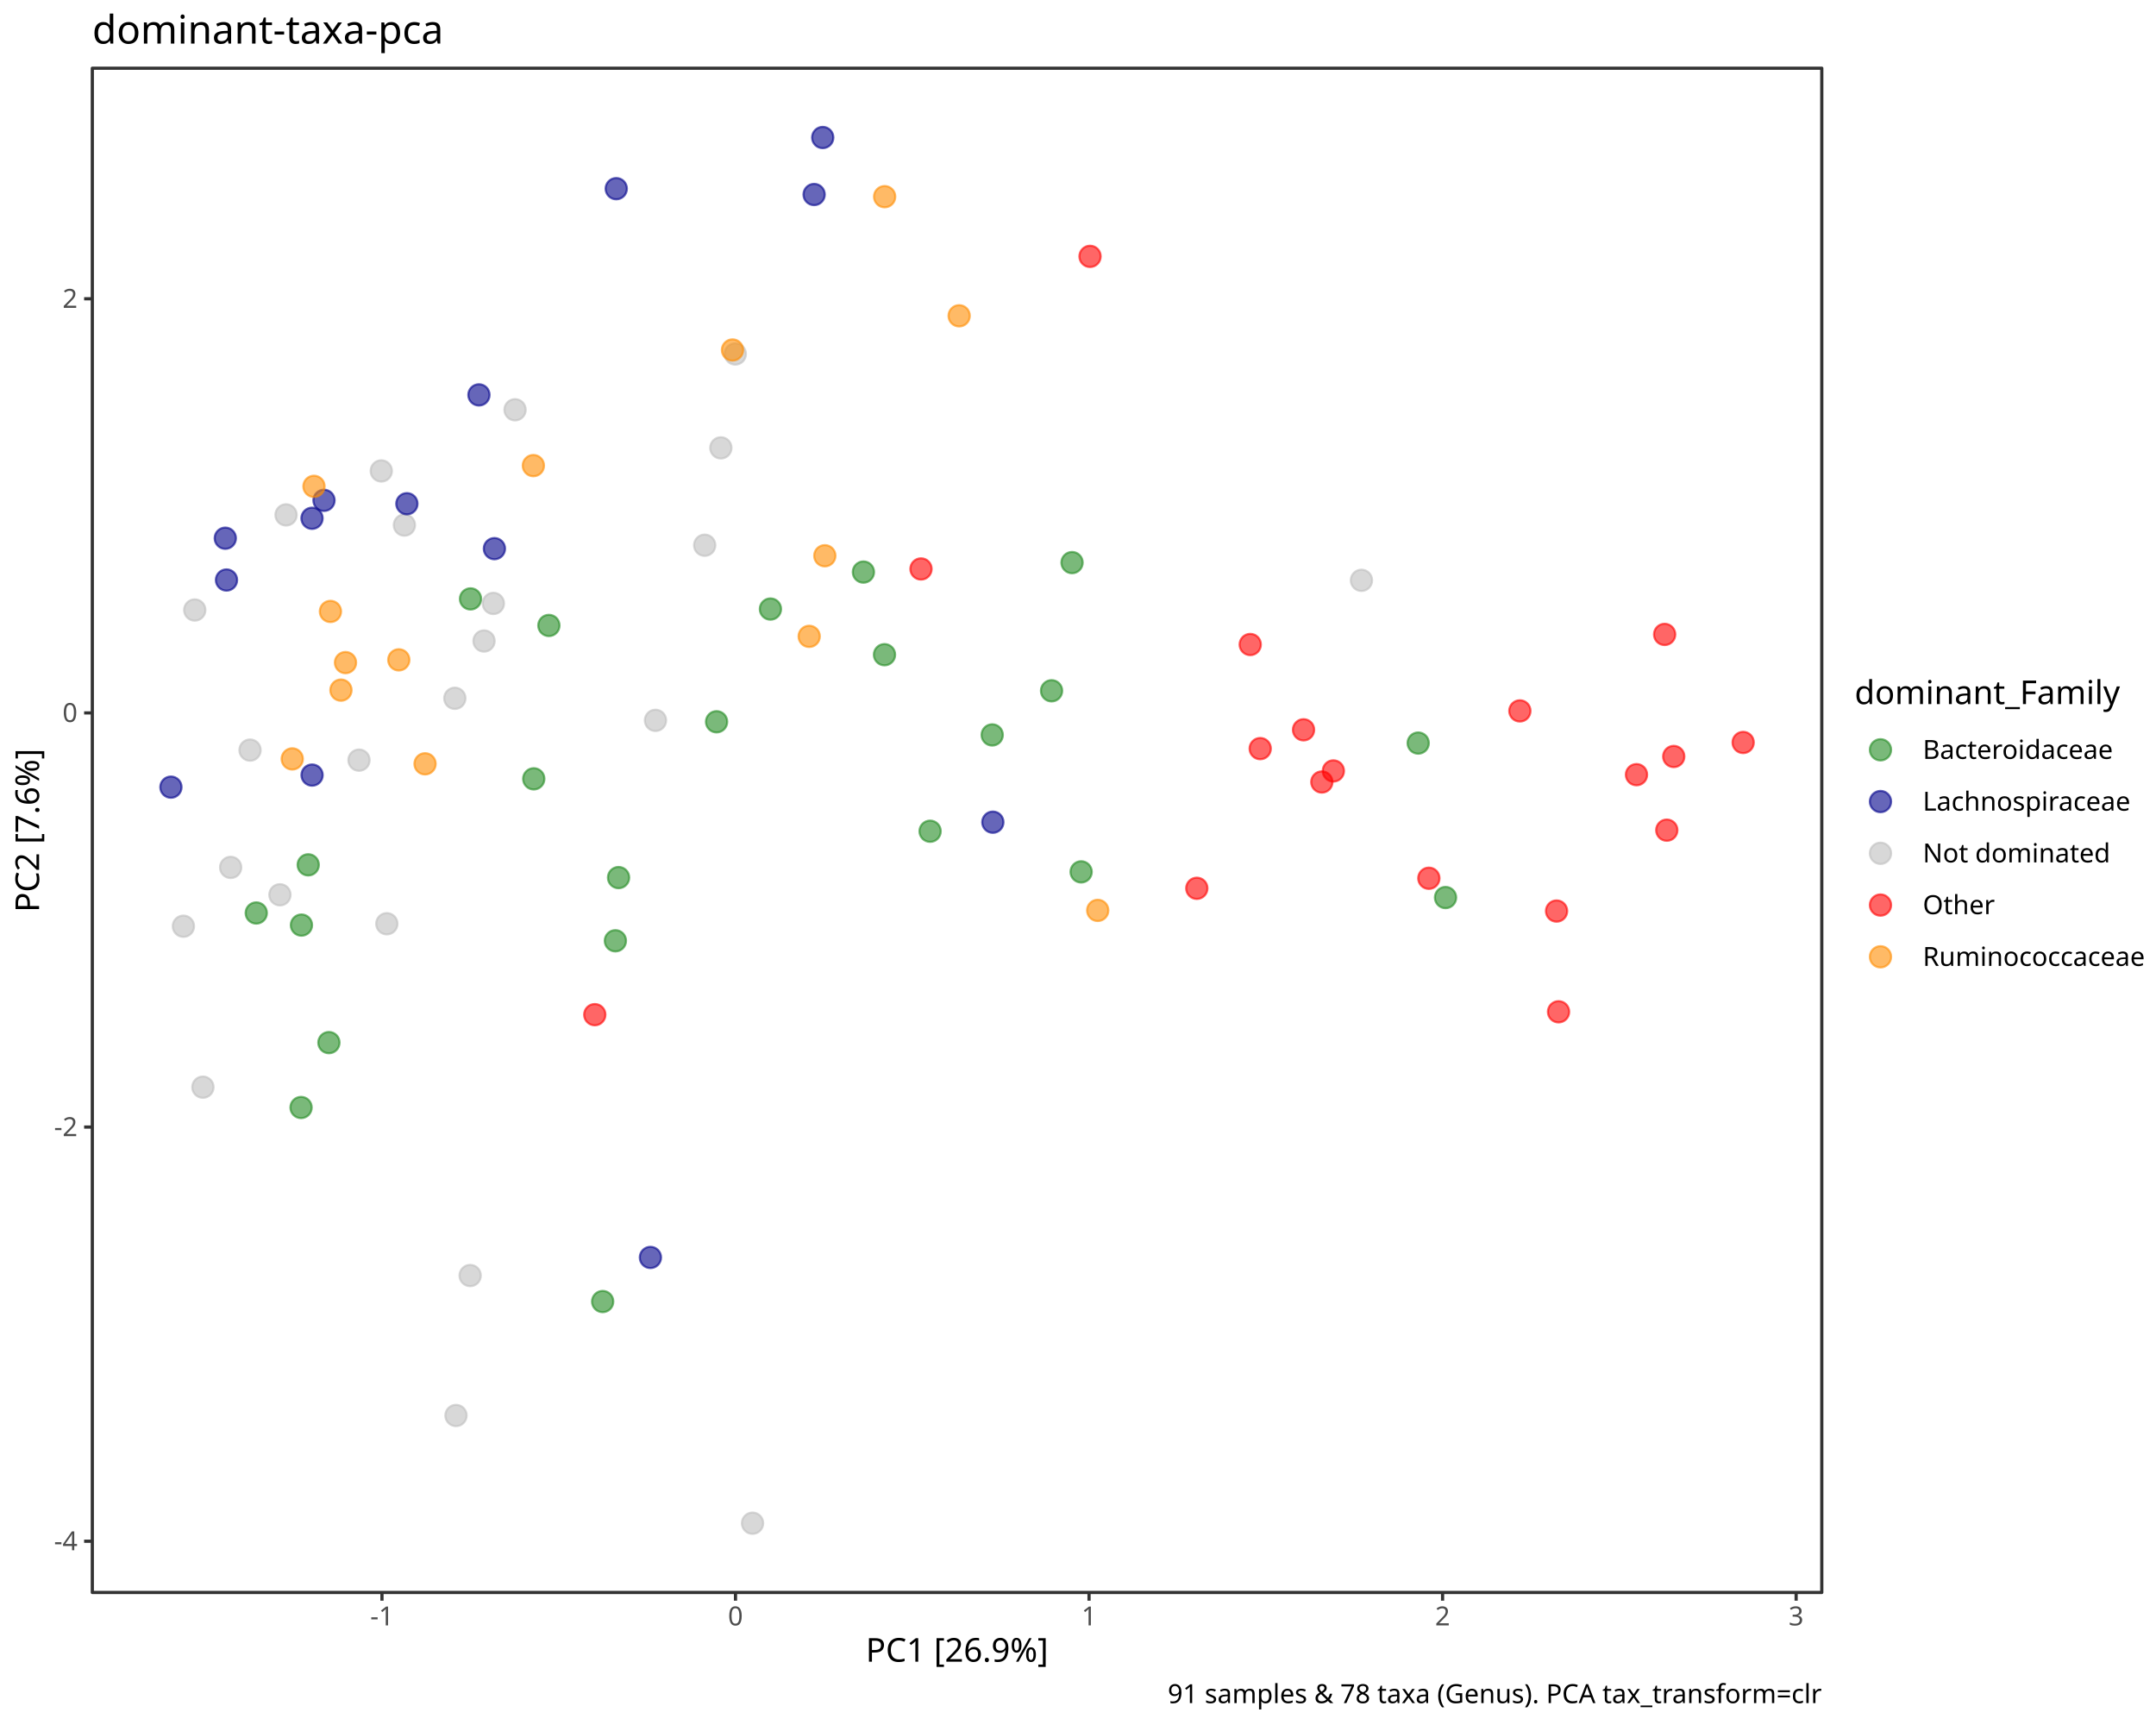
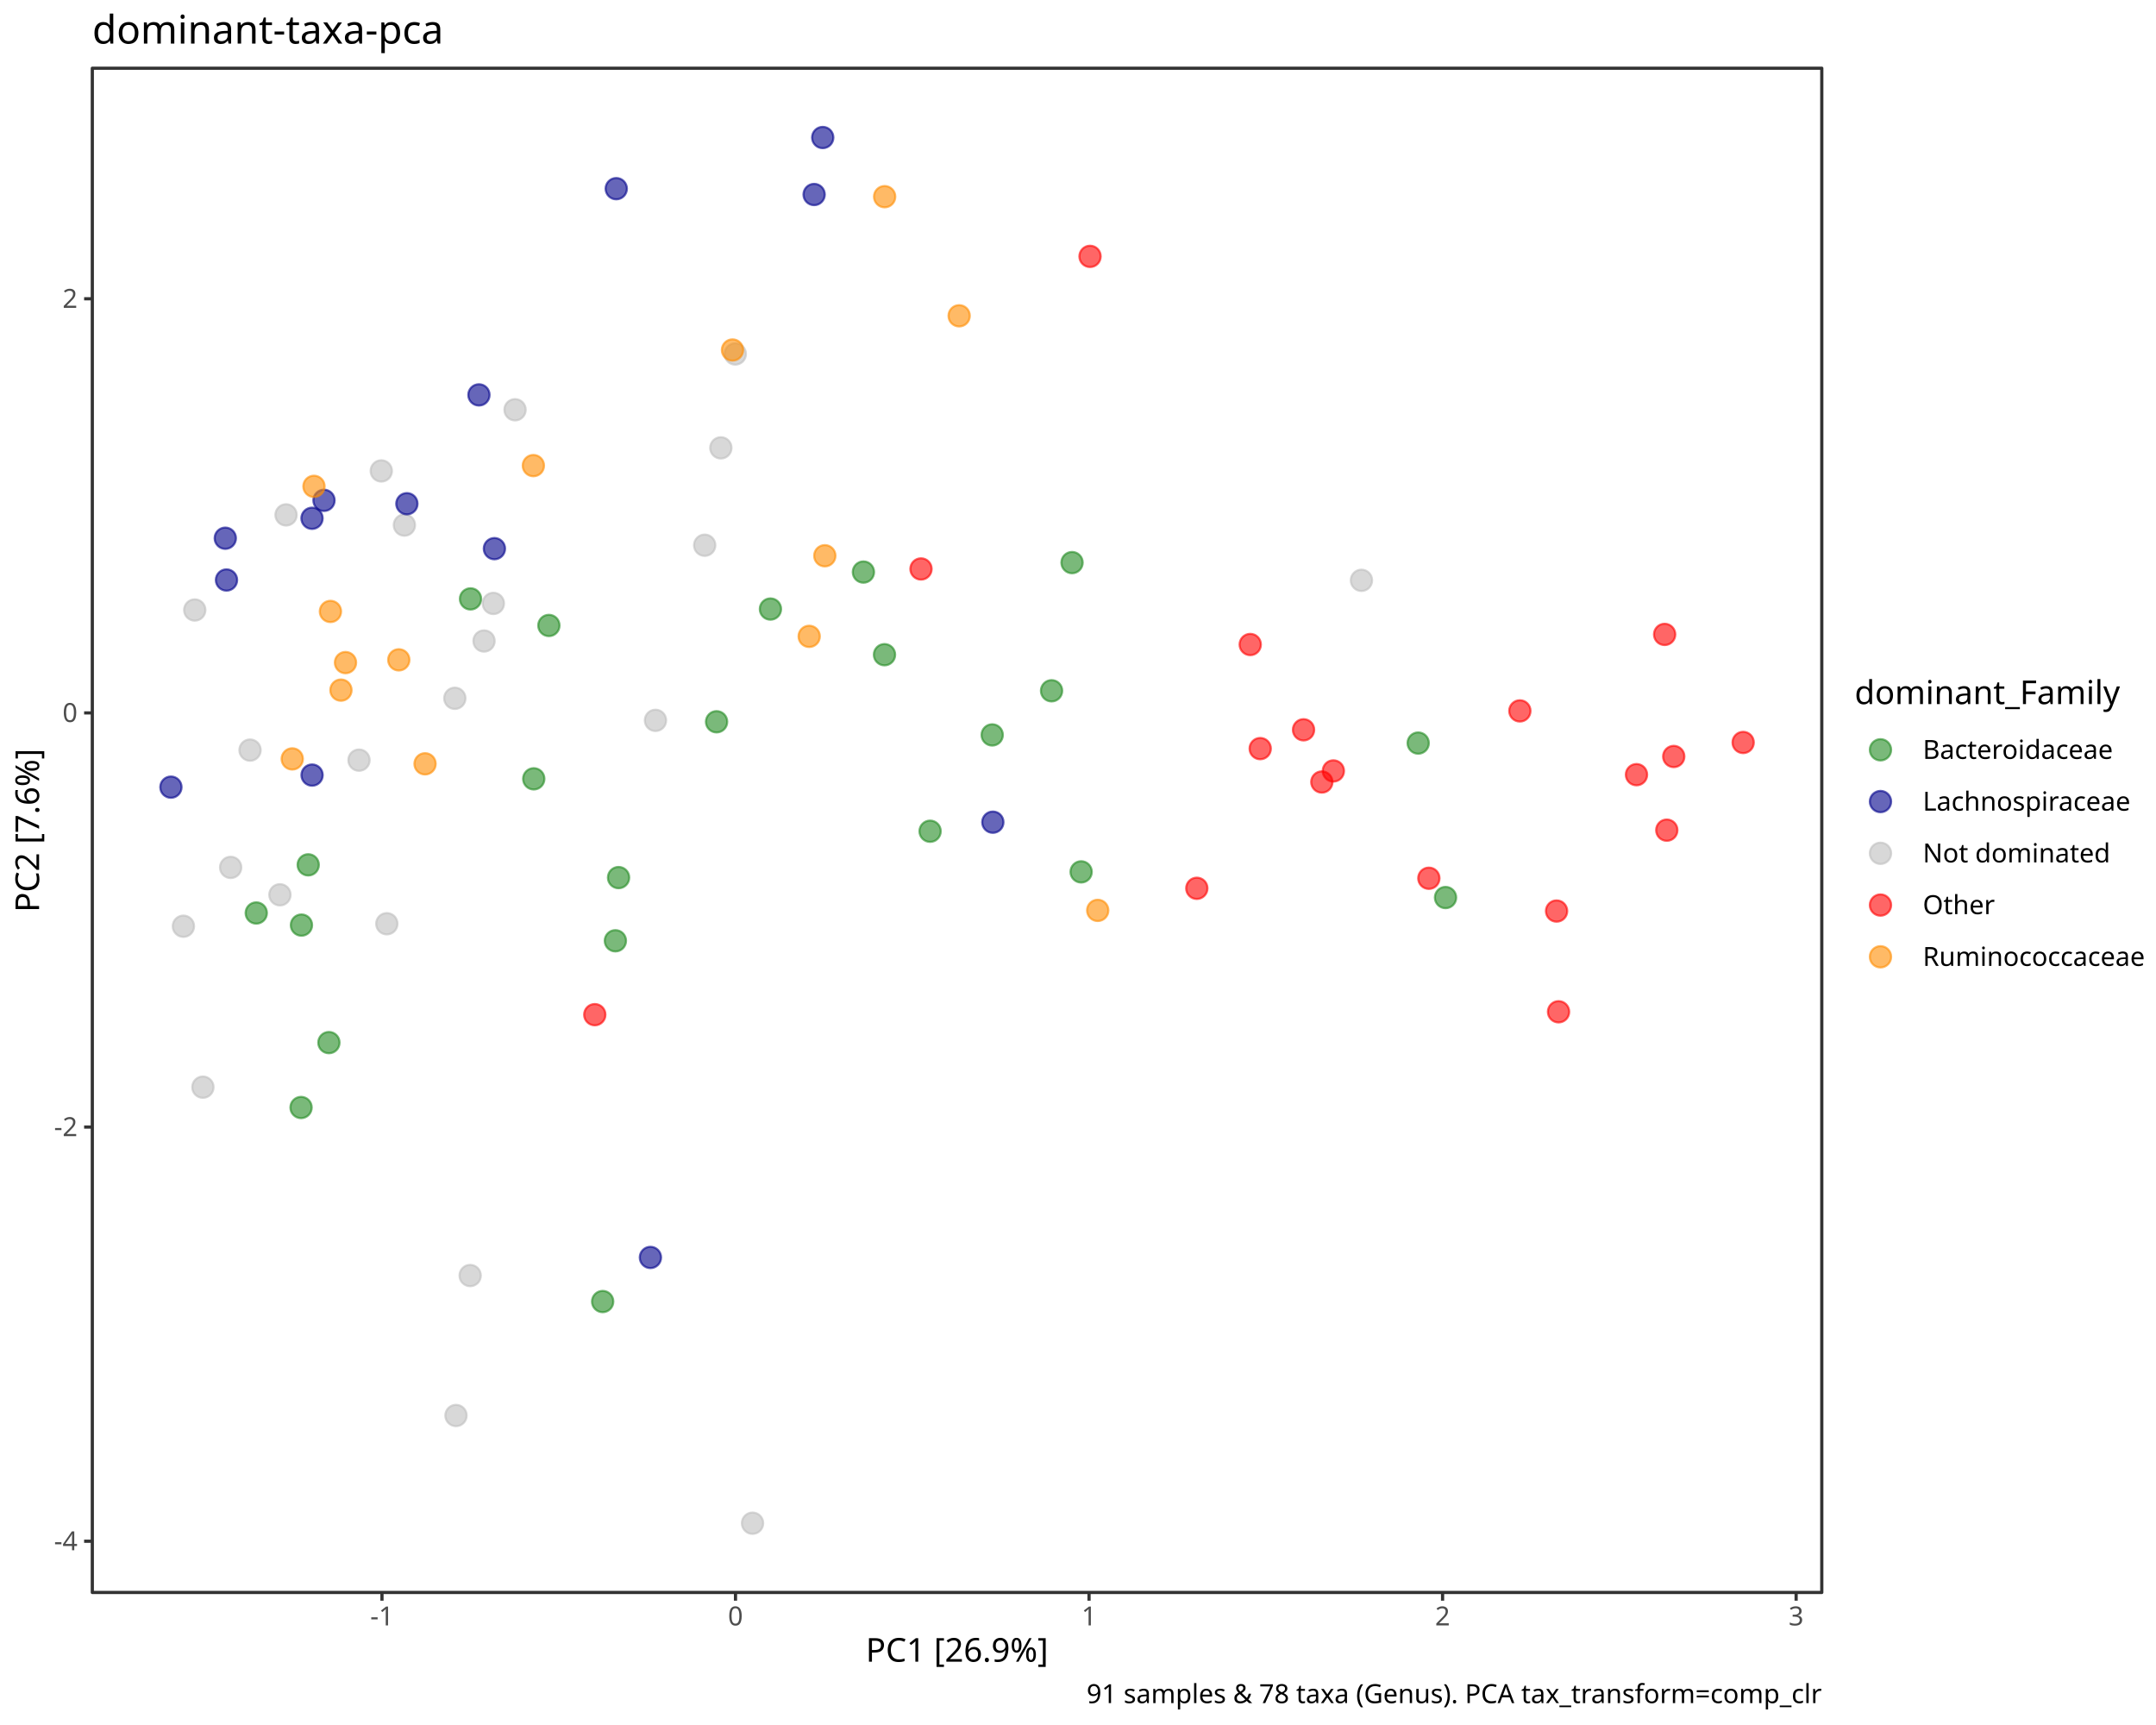
<svg xmlns="http://www.w3.org/2000/svg" class="svglite" data-engine-version="2.0" width="720.00pt" height="576.00pt" viewBox="0 0 720.00 576.00">
  <defs>
    <style type="text/css">
    .svglite line, .svglite polyline, .svglite polygon, .svglite path, .svglite rect, .svglite circle {
      fill: none;
      stroke: #000000;
      stroke-linecap: round;
      stroke-linejoin: round;
      stroke-miterlimit: 10.00;
    }
  </style>
  </defs>
  <rect width="100%" height="100%" style="stroke: none; fill: #FFFFFF;" />
  <defs>
    <clipPath id="cpMC4wMHw3MjAuMDB8MC4wMHw1NzYuMDA=">
      <rect x="0.00" y="0.00" width="720.00" height="576.00" />
    </clipPath>
  </defs>
  <g clip-path="url(#cpMC4wMHw3MjAuMDB8MC4wMHw1NzYuMDA=)">
    <rect x="0.00" y="0.00" width="720.00" height="576.00" style="stroke-width: 1.07; stroke: #FFFFFF; fill: #FFFFFF;" />
    <rect x="30.83" y="22.78" width="577.56" height="508.97" style="stroke-width: 1.07; stroke: none; fill: #FFFFFF;" />
    <circle cx="270.23" cy="212.49" r="3.56" style="stroke-width: 0.71; stroke: #FF8C00; stroke-opacity: 0.60; fill: #FF8C00; fill-opacity: 0.60;" />
    <circle cx="67.76" cy="363.02" r="3.56" style="stroke-width: 0.71; stroke: #BEBEBE; stroke-opacity: 0.60; fill: #BEBEBE; fill-opacity: 0.60;" />
    <circle cx="351.17" cy="230.66" r="3.56" style="stroke-width: 0.71; stroke: #228B22; stroke-opacity: 0.60; fill: #228B22; fill-opacity: 0.60;" />
    <circle cx="358.01" cy="187.86" r="3.56" style="stroke-width: 0.71; stroke: #228B22; stroke-opacity: 0.60; fill: #228B22; fill-opacity: 0.60;" />
    <circle cx="295.43" cy="65.67" r="3.56" style="stroke-width: 0.71; stroke: #FF8C00; stroke-opacity: 0.60; fill: #FF8C00; fill-opacity: 0.60;" />
    <circle cx="417.52" cy="215.21" r="3.56" style="stroke-width: 0.71; stroke: #FF0000; stroke-opacity: 0.60; fill: #FF0000; fill-opacity: 0.60;" />
    <circle cx="245.55" cy="118.20" r="3.56" style="stroke-width: 0.71; stroke: #BEBEBE; stroke-opacity: 0.60; fill: #BEBEBE; fill-opacity: 0.60;" />
    <circle cx="582.13" cy="247.92" r="3.56" style="stroke-width: 0.71; stroke: #FF0000; stroke-opacity: 0.60; fill: #FF0000; fill-opacity: 0.60;" />
    <circle cx="217.21" cy="419.88" r="3.56" style="stroke-width: 0.71; stroke: #00008B; stroke-opacity: 0.60; fill: #00008B; fill-opacity: 0.60;" />
    <circle cx="141.95" cy="255.05" r="3.56" style="stroke-width: 0.71; stroke: #FF8C00; stroke-opacity: 0.60; fill: #FF8C00; fill-opacity: 0.60;" />
    <circle cx="366.59" cy="303.99" r="3.56" style="stroke-width: 0.71; stroke: #FF8C00; stroke-opacity: 0.60; fill: #FF8C00; fill-opacity: 0.60;" />
    <circle cx="157.01" cy="425.92" r="3.56" style="stroke-width: 0.71; stroke: #BEBEBE; stroke-opacity: 0.60; fill: #BEBEBE; fill-opacity: 0.60;" />
    <circle cx="108.20" cy="167.07" r="3.56" style="stroke-width: 0.71; stroke: #00008B; stroke-opacity: 0.60; fill: #00008B; fill-opacity: 0.60;" />
    <circle cx="95.53" cy="171.93" r="3.56" style="stroke-width: 0.71; stroke: #BEBEBE; stroke-opacity: 0.60; fill: #BEBEBE; fill-opacity: 0.60;" />
    <circle cx="110.35" cy="204.17" r="3.56" style="stroke-width: 0.71; stroke: #FF8C00; stroke-opacity: 0.60; fill: #FF8C00; fill-opacity: 0.60;" />
    <circle cx="320.31" cy="105.45" r="3.56" style="stroke-width: 0.71; stroke: #FF8C00; stroke-opacity: 0.60; fill: #FF8C00; fill-opacity: 0.60;" />
    <circle cx="178.12" cy="155.47" r="3.56" style="stroke-width: 0.71; stroke: #FF8C00; stroke-opacity: 0.60; fill: #FF8C00; fill-opacity: 0.60;" />
    <circle cx="288.34" cy="191.02" r="3.56" style="stroke-width: 0.71; stroke: #228B22; stroke-opacity: 0.60; fill: #228B22; fill-opacity: 0.60;" />
    <circle cx="133.18" cy="220.33" r="3.56" style="stroke-width: 0.71; stroke: #FF8C00; stroke-opacity: 0.60; fill: #FF8C00; fill-opacity: 0.60;" />
    <circle cx="159.94" cy="131.86" r="3.56" style="stroke-width: 0.71; stroke: #00008B; stroke-opacity: 0.60; fill: #00008B; fill-opacity: 0.60;" />
    <circle cx="100.54" cy="369.81" r="3.56" style="stroke-width: 0.71; stroke: #228B22; stroke-opacity: 0.60; fill: #228B22; fill-opacity: 0.60;" />
    <circle cx="135.05" cy="175.33" r="3.56" style="stroke-width: 0.71; stroke: #BEBEBE; stroke-opacity: 0.60; fill: #BEBEBE; fill-opacity: 0.60;" />
    <circle cx="135.88" cy="168.20" r="3.56" style="stroke-width: 0.71; stroke: #00008B; stroke-opacity: 0.60; fill: #00008B; fill-opacity: 0.60;" />
    <circle cx="454.66" cy="193.78" r="3.56" style="stroke-width: 0.71; stroke: #BEBEBE; stroke-opacity: 0.60; fill: #BEBEBE; fill-opacity: 0.60;" />
    <circle cx="546.51" cy="258.67" r="3.56" style="stroke-width: 0.71; stroke: #FF0000; stroke-opacity: 0.60; fill: #FF0000; fill-opacity: 0.60;" />
    <circle cx="57.08" cy="262.84" r="3.56" style="stroke-width: 0.71; stroke: #00008B; stroke-opacity: 0.60; fill: #00008B; fill-opacity: 0.60;" />
    <circle cx="178.25" cy="260.06" r="3.56" style="stroke-width: 0.71; stroke: #228B22; stroke-opacity: 0.60; fill: #228B22; fill-opacity: 0.60;" />
    <circle cx="109.84" cy="348.14" r="3.56" style="stroke-width: 0.71; stroke: #228B22; stroke-opacity: 0.60; fill: #228B22; fill-opacity: 0.60;" />
    <circle cx="555.91" cy="211.84" r="3.56" style="stroke-width: 0.71; stroke: #FF0000; stroke-opacity: 0.60; fill: #FF0000; fill-opacity: 0.60;" />
    <circle cx="104.20" cy="173.06" r="3.56" style="stroke-width: 0.71; stroke: #00008B; stroke-opacity: 0.60; fill: #00008B; fill-opacity: 0.60;" />
    <circle cx="93.48" cy="298.78" r="3.56" style="stroke-width: 0.71; stroke: #BEBEBE; stroke-opacity: 0.60; fill: #BEBEBE; fill-opacity: 0.60;" />
    <circle cx="244.62" cy="116.87" r="3.56" style="stroke-width: 0.71; stroke: #FF8C00; stroke-opacity: 0.60; fill: #FF8C00; fill-opacity: 0.60;" />
    <circle cx="165.11" cy="183.20" r="3.56" style="stroke-width: 0.71; stroke: #00008B; stroke-opacity: 0.60; fill: #00008B; fill-opacity: 0.60;" />
    <circle cx="104.22" cy="258.81" r="3.56" style="stroke-width: 0.71; stroke: #00008B; stroke-opacity: 0.60; fill: #00008B; fill-opacity: 0.60;" />
    <circle cx="235.33" cy="182.06" r="3.56" style="stroke-width: 0.71; stroke: #BEBEBE; stroke-opacity: 0.60; fill: #BEBEBE; fill-opacity: 0.60;" />
    <circle cx="420.85" cy="249.97" r="3.56" style="stroke-width: 0.71; stroke: #FF0000; stroke-opacity: 0.60; fill: #FF0000; fill-opacity: 0.60;" />
    <circle cx="519.82" cy="304.21" r="3.56" style="stroke-width: 0.71; stroke: #FF0000; stroke-opacity: 0.60; fill: #FF0000; fill-opacity: 0.60;" />
    <circle cx="75.64" cy="193.67" r="3.56" style="stroke-width: 0.71; stroke: #00008B; stroke-opacity: 0.60; fill: #00008B; fill-opacity: 0.60;" />
    <circle cx="271.88" cy="64.95" r="3.56" style="stroke-width: 0.71; stroke: #00008B; stroke-opacity: 0.60; fill: #00008B; fill-opacity: 0.60;" />
    <circle cx="257.29" cy="203.37" r="3.56" style="stroke-width: 0.71; stroke: #228B22; stroke-opacity: 0.60; fill: #228B22; fill-opacity: 0.60;" />
    <circle cx="102.93" cy="288.78" r="3.56" style="stroke-width: 0.71; stroke: #228B22; stroke-opacity: 0.60; fill: #228B22; fill-opacity: 0.60;" />
    <circle cx="205.51" cy="314.14" r="3.56" style="stroke-width: 0.71; stroke: #228B22; stroke-opacity: 0.60; fill: #228B22; fill-opacity: 0.60;" />
    <circle cx="331.35" cy="245.40" r="3.56" style="stroke-width: 0.71; stroke: #228B22; stroke-opacity: 0.60; fill: #228B22; fill-opacity: 0.60;" />
    <circle cx="558.95" cy="252.60" r="3.56" style="stroke-width: 0.71; stroke: #FF0000; stroke-opacity: 0.60; fill: #FF0000; fill-opacity: 0.60;" />
    <circle cx="310.61" cy="277.56" r="3.56" style="stroke-width: 0.71; stroke: #228B22; stroke-opacity: 0.60; fill: #228B22; fill-opacity: 0.60;" />
    <circle cx="100.67" cy="308.90" r="3.56" style="stroke-width: 0.71; stroke: #228B22; stroke-opacity: 0.60; fill: #228B22; fill-opacity: 0.60;" />
    <circle cx="218.90" cy="240.54" r="3.56" style="stroke-width: 0.71; stroke: #BEBEBE; stroke-opacity: 0.60; fill: #BEBEBE; fill-opacity: 0.60;" />
    <circle cx="361.05" cy="291.13" r="3.56" style="stroke-width: 0.71; stroke: #228B22; stroke-opacity: 0.60; fill: #228B22; fill-opacity: 0.60;" />
    <circle cx="151.89" cy="233.17" r="3.56" style="stroke-width: 0.71; stroke: #BEBEBE; stroke-opacity: 0.60; fill: #BEBEBE; fill-opacity: 0.60;" />
    <circle cx="399.68" cy="296.62" r="3.56" style="stroke-width: 0.71; stroke: #FF0000; stroke-opacity: 0.60; fill: #FF0000; fill-opacity: 0.60;" />
    <circle cx="206.57" cy="293.04" r="3.56" style="stroke-width: 0.71; stroke: #228B22; stroke-opacity: 0.60; fill: #228B22; fill-opacity: 0.60;" />
    <circle cx="556.63" cy="277.20" r="3.56" style="stroke-width: 0.71; stroke: #FF0000; stroke-opacity: 0.60; fill: #FF0000; fill-opacity: 0.60;" />
    <circle cx="239.30" cy="241.01" r="3.56" style="stroke-width: 0.71; stroke: #228B22; stroke-opacity: 0.60; fill: #228B22; fill-opacity: 0.60;" />
    <circle cx="152.28" cy="472.65" r="3.56" style="stroke-width: 0.71; stroke: #BEBEBE; stroke-opacity: 0.60; fill: #BEBEBE; fill-opacity: 0.60;" />
    <circle cx="295.38" cy="218.61" r="3.56" style="stroke-width: 0.71; stroke: #228B22; stroke-opacity: 0.60; fill: #228B22; fill-opacity: 0.60;" />
    <circle cx="205.80" cy="63.00" r="3.56" style="stroke-width: 0.71; stroke: #00008B; stroke-opacity: 0.60; fill: #00008B; fill-opacity: 0.60;" />
    <circle cx="161.64" cy="214.04" r="3.56" style="stroke-width: 0.71; stroke: #BEBEBE; stroke-opacity: 0.60; fill: #BEBEBE; fill-opacity: 0.60;" />
    <circle cx="129.18" cy="308.45" r="3.56" style="stroke-width: 0.71; stroke: #BEBEBE; stroke-opacity: 0.60; fill: #BEBEBE; fill-opacity: 0.60;" />
    <circle cx="441.43" cy="261.12" r="3.56" style="stroke-width: 0.71; stroke: #FF0000; stroke-opacity: 0.60; fill: #FF0000; fill-opacity: 0.60;" />
    <circle cx="119.89" cy="253.82" r="3.56" style="stroke-width: 0.71; stroke: #BEBEBE; stroke-opacity: 0.60; fill: #BEBEBE; fill-opacity: 0.60;" />
    <circle cx="275.45" cy="185.57" r="3.56" style="stroke-width: 0.71; stroke: #FF8C00; stroke-opacity: 0.60; fill: #FF8C00; fill-opacity: 0.60;" />
    <circle cx="85.58" cy="304.86" r="3.56" style="stroke-width: 0.71; stroke: #228B22; stroke-opacity: 0.60; fill: #228B22; fill-opacity: 0.60;" />
    <circle cx="65.04" cy="203.69" r="3.56" style="stroke-width: 0.71; stroke: #BEBEBE; stroke-opacity: 0.60; fill: #BEBEBE; fill-opacity: 0.60;" />
    <circle cx="473.61" cy="248.12" r="3.56" style="stroke-width: 0.71; stroke: #228B22; stroke-opacity: 0.60; fill: #228B22; fill-opacity: 0.60;" />
    <circle cx="507.56" cy="237.38" r="3.56" style="stroke-width: 0.71; stroke: #FF0000; stroke-opacity: 0.60; fill: #FF0000; fill-opacity: 0.60;" />
    <circle cx="83.50" cy="250.47" r="3.56" style="stroke-width: 0.71; stroke: #BEBEBE; stroke-opacity: 0.60; fill: #BEBEBE; fill-opacity: 0.60;" />
    <circle cx="77.03" cy="289.64" r="3.56" style="stroke-width: 0.71; stroke: #BEBEBE; stroke-opacity: 0.60; fill: #BEBEBE; fill-opacity: 0.60;" />
    <circle cx="274.75" cy="45.92" r="3.56" style="stroke-width: 0.71; stroke: #00008B; stroke-opacity: 0.60; fill: #00008B; fill-opacity: 0.60;" />
    <circle cx="113.86" cy="230.44" r="3.56" style="stroke-width: 0.71; stroke: #FF8C00; stroke-opacity: 0.60; fill: #FF8C00; fill-opacity: 0.60;" />
    <circle cx="183.30" cy="208.85" r="3.56" style="stroke-width: 0.71; stroke: #228B22; stroke-opacity: 0.60; fill: #228B22; fill-opacity: 0.60;" />
    <circle cx="364.02" cy="85.61" r="3.56" style="stroke-width: 0.71; stroke: #FF0000; stroke-opacity: 0.60; fill: #FF0000; fill-opacity: 0.60;" />
    <circle cx="157.13" cy="199.98" r="3.56" style="stroke-width: 0.71; stroke: #228B22; stroke-opacity: 0.60; fill: #228B22; fill-opacity: 0.60;" />
    <circle cx="104.85" cy="162.40" r="3.56" style="stroke-width: 0.71; stroke: #FF8C00; stroke-opacity: 0.60; fill: #FF8C00; fill-opacity: 0.60;" />
    <circle cx="240.73" cy="149.55" r="3.56" style="stroke-width: 0.71; stroke: #BEBEBE; stroke-opacity: 0.60; fill: #BEBEBE; fill-opacity: 0.60;" />
    <circle cx="164.76" cy="201.49" r="3.56" style="stroke-width: 0.71; stroke: #BEBEBE; stroke-opacity: 0.60; fill: #BEBEBE; fill-opacity: 0.60;" />
    <circle cx="435.32" cy="243.69" r="3.56" style="stroke-width: 0.71; stroke: #FF0000; stroke-opacity: 0.60; fill: #FF0000; fill-opacity: 0.60;" />
    <circle cx="127.33" cy="157.25" r="3.56" style="stroke-width: 0.71; stroke: #BEBEBE; stroke-opacity: 0.60; fill: #BEBEBE; fill-opacity: 0.60;" />
    <circle cx="115.38" cy="221.25" r="3.56" style="stroke-width: 0.71; stroke: #FF8C00; stroke-opacity: 0.60; fill: #FF8C00; fill-opacity: 0.60;" />
    <circle cx="307.57" cy="189.98" r="3.56" style="stroke-width: 0.71; stroke: #FF0000; stroke-opacity: 0.60; fill: #FF0000; fill-opacity: 0.60;" />
    <circle cx="172.00" cy="136.83" r="3.56" style="stroke-width: 0.71; stroke: #BEBEBE; stroke-opacity: 0.60; fill: #BEBEBE; fill-opacity: 0.60;" />
    <circle cx="445.28" cy="257.43" r="3.56" style="stroke-width: 0.71; stroke: #FF0000; stroke-opacity: 0.60; fill: #FF0000; fill-opacity: 0.60;" />
    <circle cx="331.56" cy="274.54" r="3.56" style="stroke-width: 0.71; stroke: #00008B; stroke-opacity: 0.60; fill: #00008B; fill-opacity: 0.60;" />
    <circle cx="482.74" cy="299.70" r="3.56" style="stroke-width: 0.71; stroke: #228B22; stroke-opacity: 0.60; fill: #228B22; fill-opacity: 0.60;" />
    <circle cx="477.17" cy="293.26" r="3.56" style="stroke-width: 0.71; stroke: #FF0000; stroke-opacity: 0.60; fill: #FF0000; fill-opacity: 0.60;" />
    <circle cx="75.24" cy="179.72" r="3.56" style="stroke-width: 0.71; stroke: #00008B; stroke-opacity: 0.60; fill: #00008B; fill-opacity: 0.60;" />
    <circle cx="61.25" cy="309.28" r="3.56" style="stroke-width: 0.71; stroke: #BEBEBE; stroke-opacity: 0.60; fill: #BEBEBE; fill-opacity: 0.60;" />
    <circle cx="201.26" cy="434.60" r="3.56" style="stroke-width: 0.71; stroke: #228B22; stroke-opacity: 0.60; fill: #228B22; fill-opacity: 0.60;" />
    <circle cx="97.60" cy="253.41" r="3.56" style="stroke-width: 0.71; stroke: #FF8C00; stroke-opacity: 0.60; fill: #FF8C00; fill-opacity: 0.60;" />
    <circle cx="251.31" cy="508.62" r="3.56" style="stroke-width: 0.71; stroke: #BEBEBE; stroke-opacity: 0.60; fill: #BEBEBE; fill-opacity: 0.60;" />
    <circle cx="520.48" cy="337.85" r="3.56" style="stroke-width: 0.71; stroke: #FF0000; stroke-opacity: 0.60; fill: #FF0000; fill-opacity: 0.60;" />
    <circle cx="198.63" cy="338.81" r="3.56" style="stroke-width: 0.71; stroke: #FF0000; stroke-opacity: 0.60; fill: #FF0000; fill-opacity: 0.60;" />
    <rect x="30.83" y="22.78" width="577.56" height="508.97" style="stroke-width: 1.07; stroke: #333333;" />
    <text x="25.90" y="517.66" text-anchor="end" style="font-size: 8.80px; fill: #4D4D4D; font-family: sans;" textLength="7.82px" lengthAdjust="spacingAndGlyphs">-4</text>
    <text x="25.90" y="379.37" text-anchor="end" style="font-size: 8.80px; fill: #4D4D4D; font-family: sans;" textLength="7.82px" lengthAdjust="spacingAndGlyphs">-2</text>
    <text x="25.90" y="241.08" text-anchor="end" style="font-size: 8.80px; fill: #4D4D4D; font-family: sans;" textLength="4.89px" lengthAdjust="spacingAndGlyphs">0</text>
    <text x="25.90" y="102.79" text-anchor="end" style="font-size: 8.80px; fill: #4D4D4D; font-family: sans;" textLength="4.89px" lengthAdjust="spacingAndGlyphs">2</text>
    <polyline points="28.09,514.63 30.83,514.63 " style="stroke-width: 1.07; stroke: #333333; stroke-linecap: butt;" />
    <polyline points="28.09,376.34 30.83,376.34 " style="stroke-width: 1.07; stroke: #333333; stroke-linecap: butt;" />
    <polyline points="28.09,238.05 30.83,238.05 " style="stroke-width: 1.07; stroke: #333333; stroke-linecap: butt;" />
    <polyline points="28.09,99.76 30.83,99.76 " style="stroke-width: 1.07; stroke: #333333; stroke-linecap: butt;" />
    <polyline points="127.56,534.49 127.56,531.75 " style="stroke-width: 1.07; stroke: #333333; stroke-linecap: butt;" />
    <polyline points="245.62,534.49 245.62,531.75 " style="stroke-width: 1.07; stroke: #333333; stroke-linecap: butt;" />
    <polyline points="363.69,534.49 363.69,531.75 " style="stroke-width: 1.07; stroke: #333333; stroke-linecap: butt;" />
    <polyline points="481.75,534.49 481.75,531.75 " style="stroke-width: 1.07; stroke: #333333; stroke-linecap: butt;" />
    <polyline points="599.82,534.49 599.82,531.75 " style="stroke-width: 1.07; stroke: #333333; stroke-linecap: butt;" />
    <text x="127.56" y="542.74" text-anchor="middle" style="font-size: 8.80px; fill: #4D4D4D; font-family: sans;" textLength="7.82px" lengthAdjust="spacingAndGlyphs">-1</text>
    <text x="245.62" y="542.74" text-anchor="middle" style="font-size: 8.80px; fill: #4D4D4D; font-family: sans;" textLength="4.89px" lengthAdjust="spacingAndGlyphs">0</text>
    <text x="363.69" y="542.74" text-anchor="middle" style="font-size: 8.80px; fill: #4D4D4D; font-family: sans;" textLength="4.89px" lengthAdjust="spacingAndGlyphs">1</text>
    <text x="481.75" y="542.74" text-anchor="middle" style="font-size: 8.80px; fill: #4D4D4D; font-family: sans;" textLength="4.89px" lengthAdjust="spacingAndGlyphs">2</text>
    <text x="599.82" y="542.74" text-anchor="middle" style="font-size: 8.80px; fill: #4D4D4D; font-family: sans;" textLength="4.89px" lengthAdjust="spacingAndGlyphs">3</text>
    <text x="319.61" y="554.87" text-anchor="middle" style="font-size: 11.00px; font-family: sans;" textLength="61.76px" lengthAdjust="spacingAndGlyphs">PC1 [26.9%]</text>
    <text transform="translate(13.05,277.27) rotate(-90)" text-anchor="middle" style="font-size: 11.00px; font-family: sans;" textLength="55.64px" lengthAdjust="spacingAndGlyphs">PC2 [7.6%]</text>
    <rect x="619.35" y="226.40" width="95.17" height="101.73" style="stroke-width: 1.07; stroke: none; fill: #FFFFFF;" />
    <text x="619.35" y="235.11" style="font-size: 11.00px; font-family: sans;" textLength="83.77px" lengthAdjust="spacingAndGlyphs">dominant_Family</text>
    <rect x="619.35" y="241.73" width="17.28" height="17.28" style="stroke-width: 1.07; stroke: none; fill: #FFFFFF;" />
    <circle cx="627.99" cy="250.37" r="3.56" style="stroke-width: 0.71; stroke: #228B22; stroke-opacity: 0.60; fill: #228B22; fill-opacity: 0.60;" />
    <rect x="619.35" y="259.01" width="17.28" height="17.28" style="stroke-width: 1.07; stroke: none; fill: #FFFFFF;" />
    <circle cx="627.99" cy="267.65" r="3.56" style="stroke-width: 0.71; stroke: #00008B; stroke-opacity: 0.60; fill: #00008B; fill-opacity: 0.60;" />
    <rect x="619.35" y="276.29" width="17.28" height="17.28" style="stroke-width: 1.07; stroke: none; fill: #FFFFFF;" />
    <circle cx="627.99" cy="284.93" r="3.56" style="stroke-width: 0.71; stroke: #BEBEBE; stroke-opacity: 0.60; fill: #BEBEBE; fill-opacity: 0.60;" />
    <rect x="619.35" y="293.57" width="17.28" height="17.28" style="stroke-width: 1.07; stroke: none; fill: #FFFFFF;" />
    <circle cx="627.99" cy="302.21" r="3.56" style="stroke-width: 0.71; stroke: #FF0000; stroke-opacity: 0.60; fill: #FF0000; fill-opacity: 0.60;" />
    <rect x="619.35" y="310.85" width="17.28" height="17.28" style="stroke-width: 1.07; stroke: none; fill: #FFFFFF;" />
    <circle cx="627.99" cy="319.49" r="3.56" style="stroke-width: 0.71; stroke: #FF8C00; stroke-opacity: 0.60; fill: #FF8C00; fill-opacity: 0.60;" />
    <text x="642.11" y="253.40" style="font-size: 8.80px; font-family: sans;" textLength="61.16px" lengthAdjust="spacingAndGlyphs">Bacteroidaceae</text>
    <text x="642.11" y="270.68" style="font-size: 8.80px; font-family: sans;" textLength="67.04px" lengthAdjust="spacingAndGlyphs">Lachnospiraceae</text>
    <text x="642.11" y="287.96" style="font-size: 8.80px; font-family: sans;" textLength="57.24px" lengthAdjust="spacingAndGlyphs">Not dominated</text>
    <text x="642.11" y="305.24" style="font-size: 8.80px; font-family: sans;" textLength="22.01px" lengthAdjust="spacingAndGlyphs">Other</text>
    <text x="642.11" y="322.52" style="font-size: 8.80px; font-family: sans;" textLength="72.42px" lengthAdjust="spacingAndGlyphs">Ruminococcaceae</text>
    <text x="30.83" y="14.56" style="font-size: 13.20px; font-family: sans;" textLength="109.34px" lengthAdjust="spacingAndGlyphs">dominant-taxa-pca</text>
-     <text x="608.39" y="568.69" text-anchor="end" style="font-size: 8.80px; font-family: sans;" textLength="212.56px" lengthAdjust="spacingAndGlyphs">91 samples &amp; 78 taxa (Genus). PCA tax_transform=clr</text>
+     <text x="608.39" y="568.69" text-anchor="end" style="font-size: 8.80px; font-family: sans;" textLength="238.98px" lengthAdjust="spacingAndGlyphs">91 samples &amp; 78 taxa (Genus). PCA tax_transform=comp_clr</text>
  </g>
</svg>
